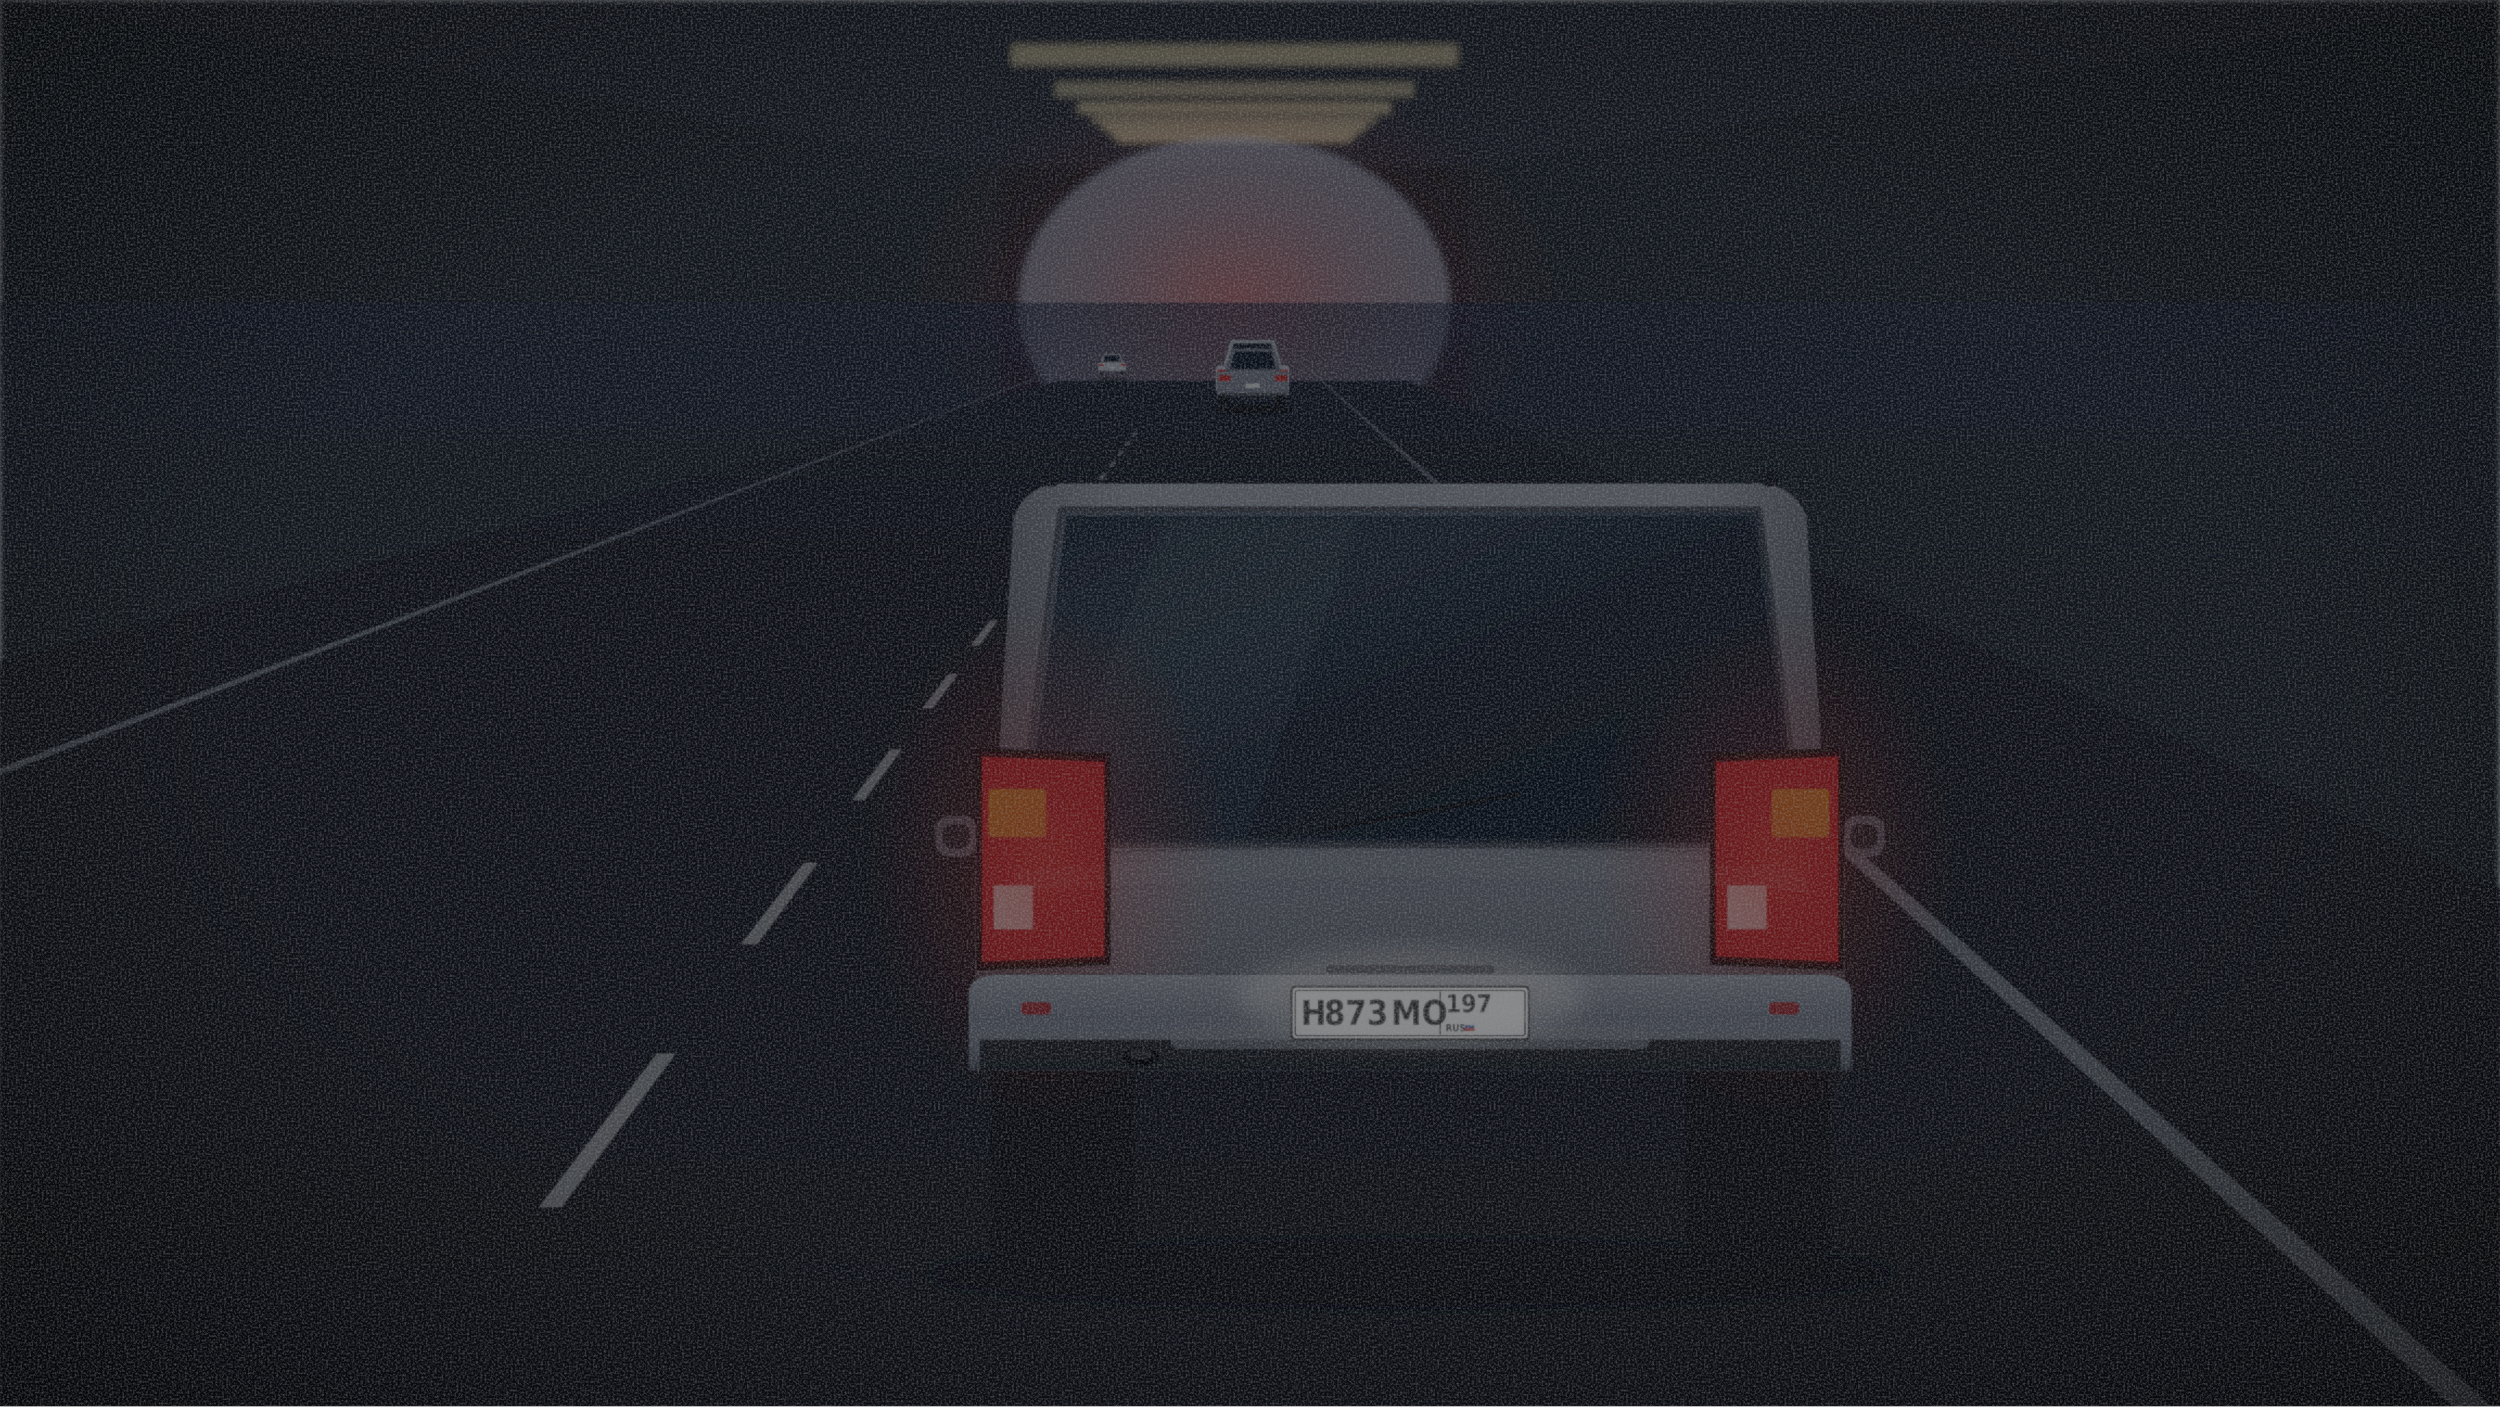
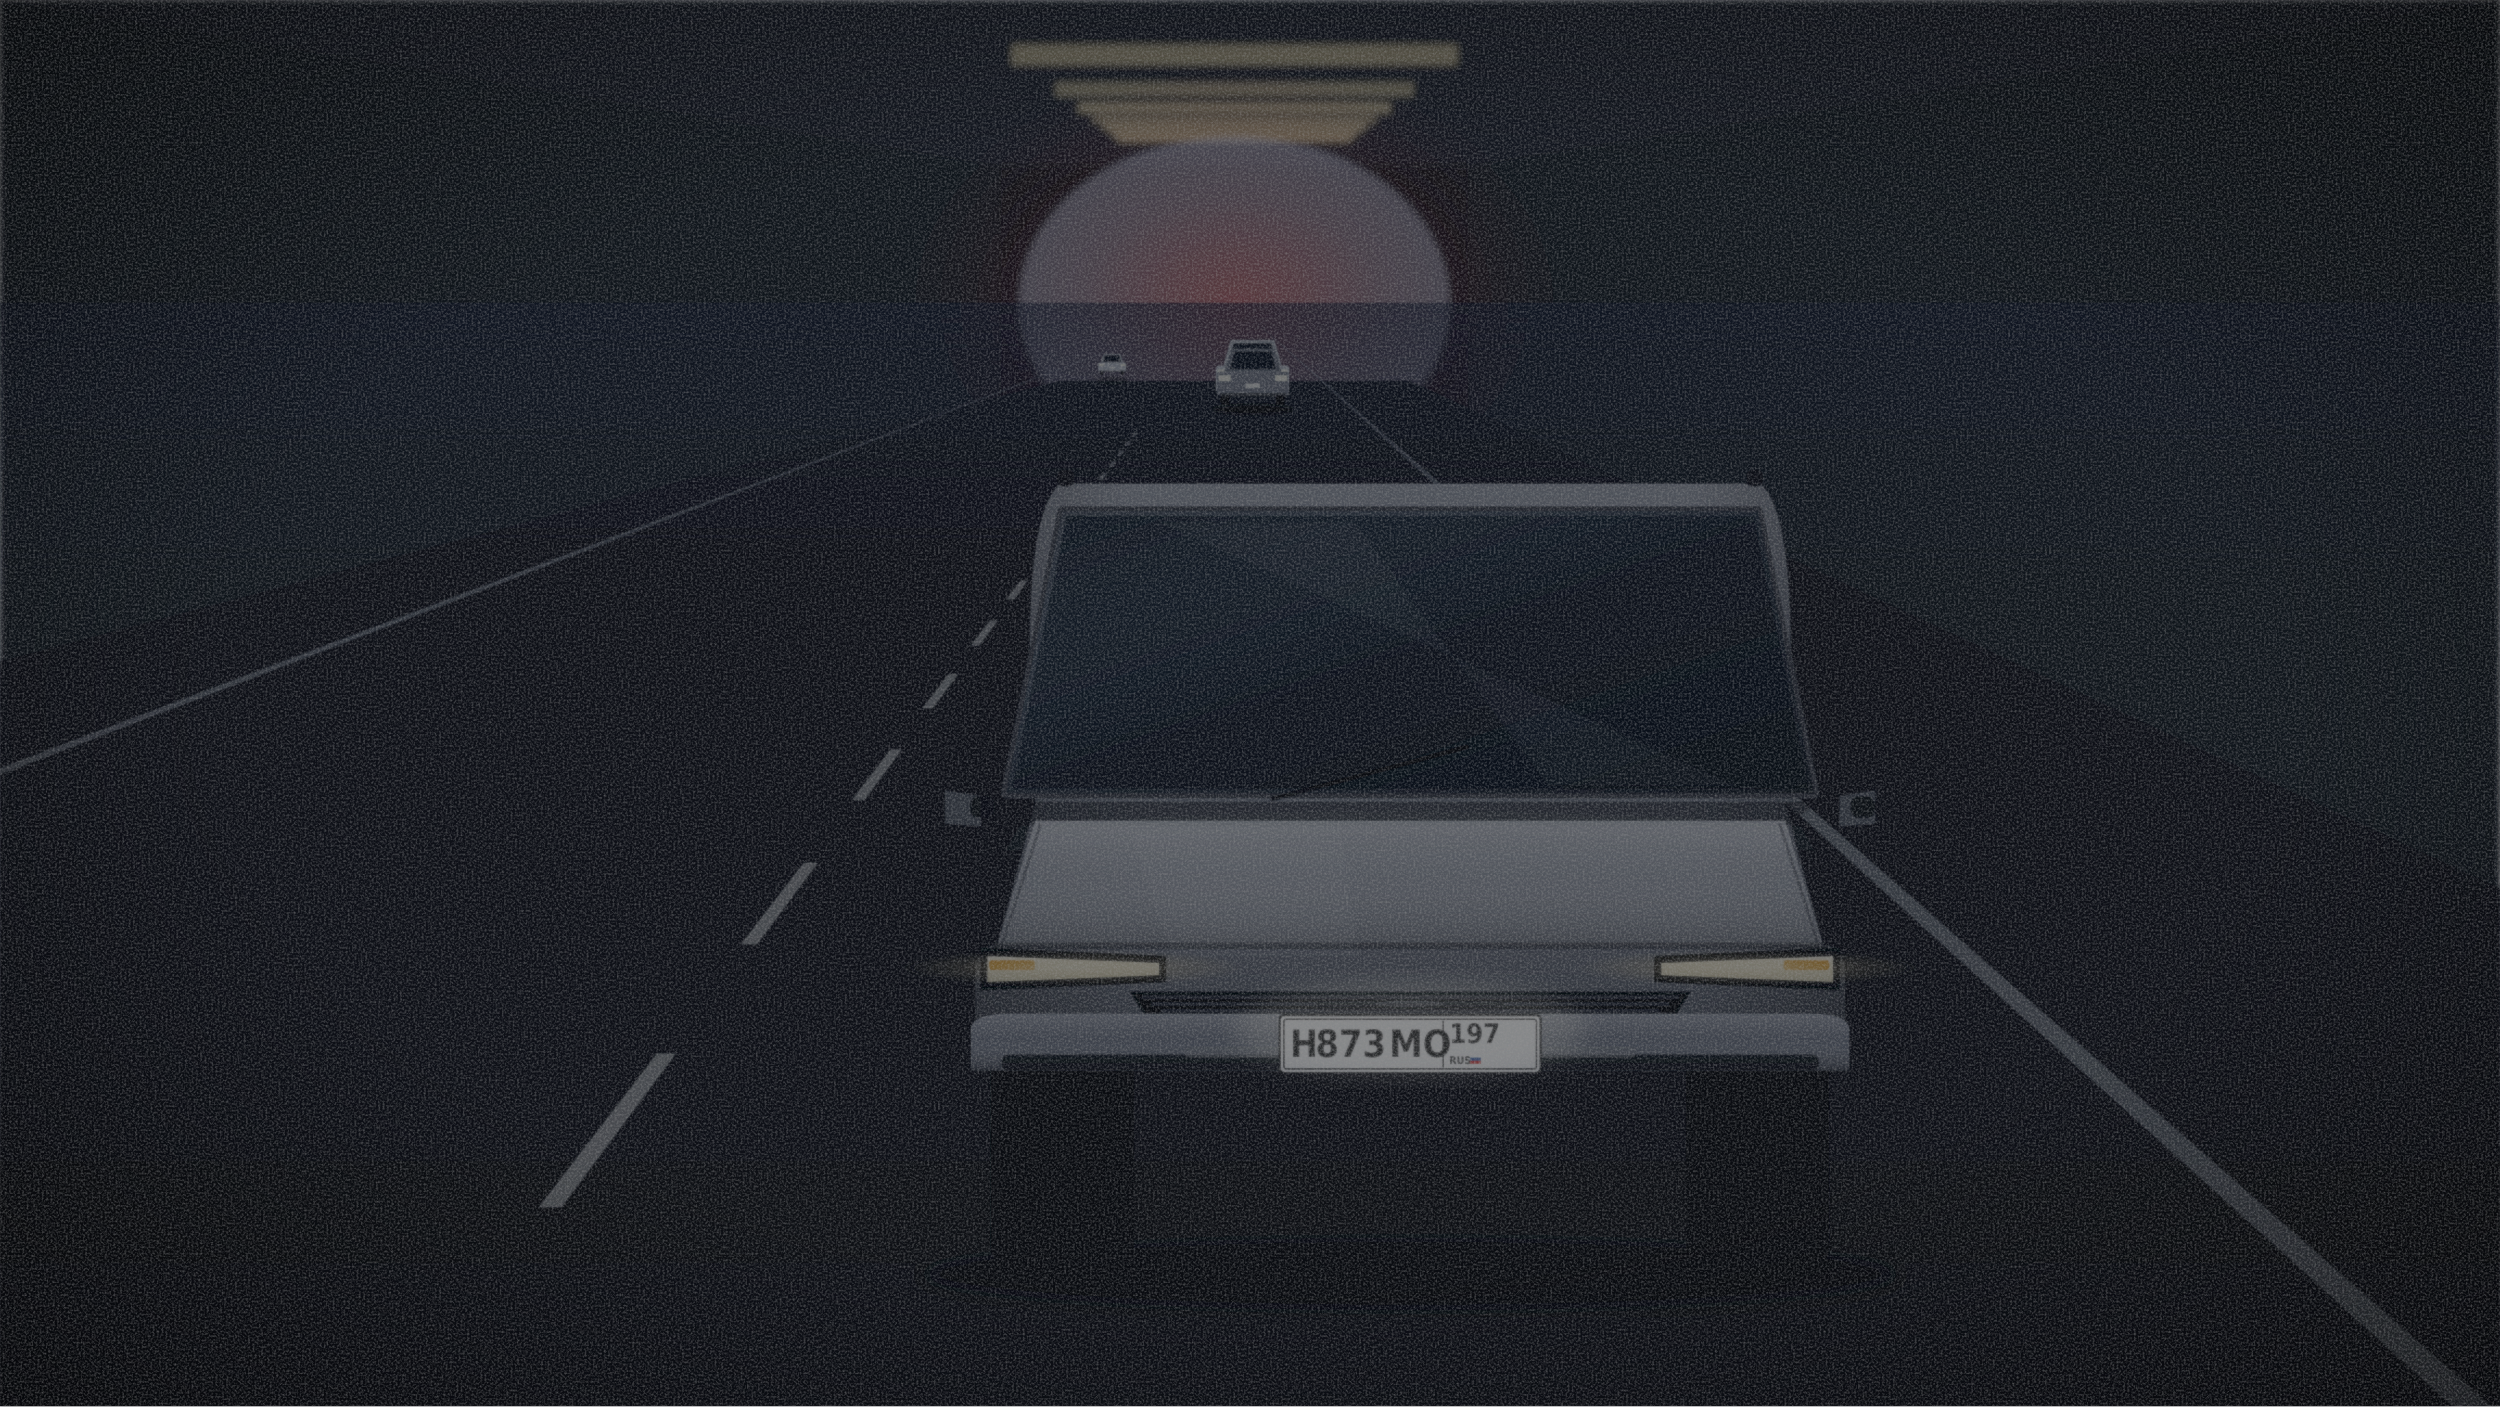
<svg xmlns="http://www.w3.org/2000/svg" viewBox="0 0 1280 720" width="1280" height="720" preserveAspectRatio="xMidYMid slice">
  <defs>
    <linearGradient id="gSky" x1="0" y1="0" x2="0" y2="1">
      <stop offset="0" stop-color="#05070d" />
      <stop offset="1" stop-color="#1a2238" />
    </linearGradient>
    <linearGradient id="gBodyV" x1="0" y1="0" x2="0" y2="1">
      <stop offset="0" stop-color="#fff" stop-opacity=".30" />
      <stop offset=".45" stop-color="#fff" stop-opacity=".02" />
      <stop offset="1" stop-color="#000" stop-opacity=".38" />
    </linearGradient>
    <linearGradient id="gBodyH" x1="0" y1="0" x2="1" y2="0">
      <stop offset="0" stop-color="#000" stop-opacity=".32" />
      <stop offset=".18" stop-color="#000" stop-opacity="0" />
      <stop offset=".82" stop-color="#000" stop-opacity="0" />
      <stop offset="1" stop-color="#000" stop-opacity=".32" />
    </linearGradient>
    <linearGradient id="gGlass" x1="0" y1="0" x2="1" y2="1">
      <stop offset="0" stop-color="#8fb3d4" stop-opacity="0.08" />
      <stop offset=".5" stop-color="#1a2735" stop-opacity=".55" />
      <stop offset="1" stop-color="#0b1119" stop-opacity=".75" />
    </linearGradient>
    <radialGradient id="gGlow">
      <stop offset="0" stop-color="#ff4a3a" stop-opacity=".95" />
      <stop offset=".45" stop-color="#ff3a2a" stop-opacity=".35" />
      <stop offset="1" stop-color="#ff2a1a" stop-opacity="0" />
    </radialGradient>
+     <radialGradient id="gGlowW">
+       <stop offset="0" stop-color="#fff6d8" stop-opacity=".95" />
+       <stop offset=".5" stop-color="#ffe9b0" stop-opacity=".35" />
+       <stop offset="1" stop-color="#ffe4a0" stop-opacity="0" />
+     </radialGradient>
+     <linearGradient id="gLamp" x1="0" y1="0" x2="0" y2="1">
+       <stop offset="0" stop-color="#fffdf2" />
+       <stop offset=".45" stop-color="#f4f0dc" />
+       <stop offset="1" stop-color="#d9d3b8" />
+     </linearGradient>
+     <linearGradient id="gHood" x1="0" y1="0" x2="0" y2="1">
+       <stop offset="0" stop-color="#fff" stop-opacity=".34" />
+       <stop offset=".45" stop-color="#fff" stop-opacity=".04" />
+       <stop offset="1" stop-color="#000" stop-opacity=".22" />
+     </linearGradient>
    <linearGradient id="gRoadFade" x1="0" y1="0" x2="0" y2="1">
      <stop offset="0" stop-color="#1a2238" stop-opacity="0.6" />
      <stop offset=".25" stop-color="#1a2238" stop-opacity="0.1" />
      <stop offset="1" stop-color="#000" stop-opacity="0" />
    </linearGradient>
    <linearGradient id="gWet" x1="0" y1="0" x2="0" y2="1">
      <stop offset="0" stop-color="#cfd8e6" stop-opacity=".0" />
      <stop offset=".5" stop-color="#cfd8e6" stop-opacity=".22" />
      <stop offset="1" stop-color="#cfd8e6" stop-opacity=".05" />
    </linearGradient>
    <linearGradient id="gFog" x1="0" y1="0" x2="0" y2="1">
      <stop offset="0" stop-color="#d7dadd" stop-opacity=".75" />
      <stop offset=".6" stop-color="#d7dadd" stop-opacity=".42" />
      <stop offset="1" stop-color="#d7dadd" stop-opacity=".18" />
    </linearGradient>
    <radialGradient id="gVig" cx=".5" cy=".5" r=".75">
      <stop offset=".55" stop-color="#000" stop-opacity="0" />
      <stop offset="1" stop-color="#000" stop-opacity="0.62" />
    </radialGradient>
    <filter id="fBlur6">
      <feGaussianBlur stdDeviation="6" />
    </filter>
    <filter id="fBlur2" filterUnits="userSpaceOnUse" x="0" y="0" width="1280" height="720">
      <feGaussianBlur stdDeviation="1.6" />
    </filter>
    <filter id="fSoft" filterUnits="userSpaceOnUse" x="0" y="0" width="1280" height="720">
      <feGaussianBlur stdDeviation="0.55" />
    </filter>
    <filter id="fNoise" x="0" y="0" width="100%" height="100%">
      <feTurbulence type="fractalNoise" baseFrequency="0.9" numOctaves="2" seed="784" />
      <feColorMatrix type="matrix" values="0 0 0 0 0.5 0 0 0 0 0.5 0 0 0 0 0.5 1.6 0 0 0 -0.62" />
    </filter>
  </defs>
  <g filter="url(#fSoft)">
    <g filter="url(#fBlur2)">
      <rect x="0" y="0" width="1280" height="720" fill="#171a1f" />
      <polygon points="0,0 1280,0 752,85 512,85" fill="#23272e" />
      <polygon points="0,0 512,85 512,215 0,720" fill="#1c2026" />
      <polygon points="1280,0 752,85 752,215 1280,720" fill="#1c2026" />
      <rect x="458.6" y="-28.3" width="346.8" height="18.7" fill="#ffe9b0" opacity="0.6" />
      <rect x="518.1" y="23" width="227.9" height="10.2" fill="#ffe9b0" opacity="0.7" />
      <rect x="540.5" y="42.3" width="183.1" height="7" fill="#ffe9b0" opacity="0.6" />
      <rect x="552.2" y="52.4" width="159.5" height="5.4" fill="#ffe9b0" opacity="0.7" />
      <rect x="559.5" y="58.7" width="145" height="4.3" fill="#ffe9b0" opacity="0.6" />
      <rect x="564.4" y="62.9" width="135.2" height="3.6" fill="#ffe9b0" opacity="0.7" />
      <rect x="568" y="66" width="128.1" height="3.1" fill="#ffe9b0" opacity="0.6" />
      <rect x="570.6" y="68.3" width="122.7" height="3" fill="#ffe9b0" opacity="0.7" />
      <rect x="572.7" y="70.1" width="118.5" height="3" fill="#ffe9b0" opacity="0.6" />
      <ellipse cx="632" cy="155" rx="110" ry="85" fill="#cfe8ff" opacity="0.55" />
      <ellipse cx="632" cy="155" rx="170" ry="120" fill="url(#gGlow)" opacity=".5" />
    </g>
    <polygon points="542,195 722,195 1849.2,720 -1440,720" fill="#14161a" />
    <polygon points="542,195 722,195 1280,720 0,720" fill="#14161a" />
    <polygon points="616.1,161 616.3,161 -846.4,720 -866.4,720" fill="#bdc2c8" opacity="0.55" />
    <polygon points="638.6,161 638.8,161 1275.6,720 1255.6,720" fill="#bdc2c8" opacity="0.55" />
    <polygon points="336.5,539.4 346,539.4 287.4,618.1 275.9,618.1" fill="#f2f2ee" opacity="0.6" />
    <polygon points="411.5,441.8 418.6,441.8 387.6,483.5 379.4,483.5" fill="#f2f2ee" opacity="0.6" />
    <polygon points="456.1,383.7 461.8,383.7 442.6,409.5 436.3,409.5" fill="#f2f2ee" opacity="0.6" />
    <polygon points="485.7,345.2 490.5,345.2 477.4,362.7 472.3,362.7" fill="#f2f2ee" opacity="0.6" />
    <polygon points="506.8,317.8 510.8,317.8 501.4,330.5 497.1,330.5" fill="#f2f2ee" opacity="0.6" />
    <polygon points="522.6,297.3 526.1,297.3 519,306.9 515.2,306.9" fill="#f2f2ee" opacity="0.6" />
    <polygon points="534.8,281.4 538,281.4 532.4,288.9 529.1,288.9" fill="#f2f2ee" opacity="0.6" />
    <polygon points="544.6,268.7 547.4,268.7 542.9,274.7 540,274.7" fill="#f2f2ee" opacity="0.6" />
    <polygon points="552.6,258.3 555.1,258.3 551.5,263.2 548.8,263.2" fill="#f2f2ee" opacity="0.6" />
    <polygon points="559.2,249.6 561.6,249.6 558.5,253.8 556.1,253.8" fill="#f2f2ee" opacity="0.6" />
    <polygon points="564.9,242.3 567,242.3 564.4,245.8 562.2,245.8" fill="#f2f2ee" opacity="0.6" />
    <polygon points="569.7,236.1 571.7,236.1 569.4,239.1 567.4,239.1" fill="#f2f2ee" opacity="0.6" />
    <polygon points="573.8,230.6 575.7,230.6 573.8,233.3 571.8,233.3" fill="#f2f2ee" opacity="0.6" />
    <polygon points="577.5,225.9 579.3,225.9 577.5,228.2 575.7,228.2" fill="#f2f2ee" opacity="0.6" />
    <polygon points="580.7,221.7 582.4,221.7 580.9,223.7 579.2,223.7" fill="#f2f2ee" opacity="0.6" />
    <rect x="0" y="155" width="1280" height="565" fill="url(#gRoadFade)" />
    <g transform="translate(641.3 206)">
      <ellipse cx="0" cy="3" rx="20.9" ry="2.6" fill="#000" opacity=".33" />
      <rect x="-18.7" y="-18.8" width="37.4" height="13.4" rx="1.4" fill="#b9bdc4" />
      <path d="M -14.9 -18.8 L -11.2 -31.9 L 11.2 -31.9 L 14.9 -18.8 Z" fill="#aaaeb4" />
      <path d="M -12 -20.2 L -9.7 -30.2 L 9.7 -30.2 L 12 -20.2 Z" fill="#0f1620" />
-       <rect x="-17.9" y="-16.8" width="6.4" height="3.4" fill="#c4261f" />
-       <rect x="11.6" y="-16.8" width="6.4" height="3.4" fill="#c4261f" />
+       <rect x="-17.9" y="-16.8" width="6.4" height="3.4" fill="#f2f0e2" opacity=".95" />
+       <rect x="11.6" y="-16.8" width="6.4" height="3.4" fill="#f2f0e2" opacity=".95" />
      <rect x="-17.2" y="-6.7" width="34.4" height="2" fill="#66686c" />
      <rect x="-3.7" y="-12.1" width="7.5" height="2.4" fill="#e9e9e4" />
      <rect x="-16.4" y="-5.4" width="4.5" height="5.4" fill="#0d0d0d" />
      <rect x="12" y="-5.4" width="4.5" height="5.4" fill="#0d0d0d" />
    </g>
    <g transform="translate(569.4 191.9)">
      <ellipse cx="0" cy="3" rx="7.9" ry="2.2" fill="#000" opacity=".33" />
      <rect x="-7.1" y="-6.2" width="14.2" height="4.5" rx="0.6" fill="#b9bdc4" />
      <path d="M -5.7 -6.2 L -4.3 -10.6 L 4.3 -10.6 L 5.7 -6.2 Z" fill="#aaaeb4" />
      <path d="M -4.5 -6.7 L -3.7 -10 L 3.7 -10 L 4.5 -6.7 Z" fill="#0f1620" />
-       <rect x="-6.8" y="-5.6" width="2.4" height="1.1" fill="#c4261f" />
-       <rect x="4.4" y="-5.6" width="2.4" height="1.1" fill="#c4261f" />
+       <rect x="-6.8" y="-5.6" width="2.4" height="1.1" fill="#f2f0e2" opacity=".95" />
+       <rect x="4.4" y="-5.6" width="2.4" height="1.1" fill="#f2f0e2" opacity=".95" />
      <rect x="-6.5" y="-2.2" width="13" height="0.7" fill="#66686c" />
      <rect x="-1.4" y="-4" width="2.8" height="0.8" fill="#e9e9e4" />
      <rect x="-6.2" y="-1.8" width="1.7" height="1.8" fill="#0d0d0d" />
      <rect x="4.5" y="-1.8" width="1.7" height="1.8" fill="#0d0d0d" />
    </g>
    <g transform="translate(641.5 207.3)">
      <ellipse cx="0" cy="3" rx="20.6" ry="2.6" fill="#000" opacity=".33" />
      <rect x="-18.4" y="-17" width="36.7" height="12.1" rx="1.5" fill="#7b808a" />
      <path d="M -14.7 -17 L -11 -28.8 L 11 -28.8 L 14.7 -17 Z" fill="#71767f" />
      <path d="M -11.7 -18.2 L -9.5 -27.3 L 9.5 -27.3 L 11.7 -18.2 Z" fill="#0f1620" />
-       <rect x="-17.6" y="-15.2" width="6.2" height="3" fill="#c4261f" />
-       <rect x="11.4" y="-15.2" width="6.2" height="3" fill="#c4261f" />
+       <rect x="-17.6" y="-15.2" width="6.2" height="3" fill="#f2f0e2" opacity=".95" />
+       <rect x="11.4" y="-15.2" width="6.2" height="3" fill="#f2f0e2" opacity=".95" />
      <rect x="-16.9" y="-6.1" width="33.8" height="1.8" fill="#44464c" />
      <rect x="-3.7" y="-10.9" width="7.3" height="2.1" fill="#e9e9e4" />
      <rect x="-16.2" y="-4.9" width="4.4" height="4.9" fill="#0d0d0d" />
      <rect x="11.7" y="-4.9" width="4.4" height="4.9" fill="#0d0d0d" />
    </g>
    <g transform="translate(722 648.1) scale(0.7)">
      <ellipse cx="0" cy="6" rx="356.2" ry="26" fill="#000" opacity="0.45" filter="url(#fBlur6)" />
      <rect x="-306.9" y="-165" width="104.9" height="165" rx="14" fill="#0d0d0d" />
      <rect x="-300.9" y="-159" width="92.9" height="10" rx="5" fill="#242424" opacity=".7" />
      <rect x="201.9" y="-165" width="104.9" height="165" rx="14" fill="#0d0d0d" />
      <rect x="207.9" y="-159" width="92.9" height="10" rx="5" fill="#242424" opacity=".7" />
-       <path d="M -318 -143 L -318 -283.2 Q -318 -303.2 -304 -321.2 L -289.8 -548 Q -279.8 -572 -253.8 -572 L 253.8 -572 Q 279.8 -572 289.8 -548 L 304 -321.2 Q 318 -303.2 318 -283.2 L 318 -143 Z" fill="#7B808A" />
-       <path d="M -318 -143 L -318 -283.2 Q -318 -303.2 -304 -321.2 L -289.8 -548 Q -279.8 -572 -253.8 -572 L 253.8 -572 Q 279.8 -572 289.8 -548 L 304 -321.2 Q 318 -303.2 318 -283.2 L 318 -143 Z" fill="url(#gBodyV)" />
-       <path d="M -318 -143 L -318 -283.2 Q -318 -303.2 -304 -321.2 L -289.8 -548 Q -279.8 -572 -253.8 -572 L 253.8 -572 Q 279.8 -572 289.8 -548 L 304 -321.2 Q 318 -303.2 318 -283.2 L 318 -143 Z" fill="url(#gBodyH)" />
-       <path d="M -286.2 -309.2 L -254.4 -552 L 254.4 -552 L 286.2 -309.2 Z" fill="#0c1218" stroke="#474a50" stroke-width="7" stroke-linejoin="round" />
-       <path d="M -286.2 -309.2 L -254.4 -552 L 254.4 -552 L 286.2 -309.2 Z" fill="url(#gGlass)" />
-       <path d="M -178.1 -546 L -38.2 -546 L -120.2 -313.2 L -271.9 -313.2 Z" fill="#fff" opacity="0.05" />
-       <path d="M -63 -319.2 L 80.1 -345.2" stroke="#05080b" stroke-width="3.2" stroke-linecap="round" opacity=".75" />
-       <rect x="-347" y="-329.2" width="30" height="30" rx="10" fill="#5c6068" />
-       <rect x="-342" y="-323.2" width="20" height="18" rx="7" fill="#0b0e12" opacity=".8" />
-       <rect x="317" y="-329.2" width="30" height="30" rx="10" fill="#5c6068" />
-       <rect x="322" y="-323.2" width="20" height="18" rx="7" fill="#0b0e12" opacity=".8" />
-       <path d="M -305.3 -299.2 Q 0 -313.2 305.3 -299.2 L 314.8 -212.8 L -314.8 -212.8 Z" fill="none" stroke="#474a50" stroke-width="2" opacity=".55" />
-       <rect x="-269" y="-582" width="12" height="12" rx="4" fill="#15171a" />
-       <rect x="257" y="-582" width="12" height="12" rx="4" fill="#15171a" />
-       <path d="M -316 -377.5 L -220.6 -373.5 L -220.6 -221.4 L -316 -217.4 Z" fill="#2a0707" stroke="#0a0a0a" stroke-width="3" stroke-linejoin="round" />
-       <path d="M -313 -372.5 L -223.6 -368.5 L -223.6 -226.4 L -313 -222.4 Z" fill="#e0201f" opacity="0.9" stroke-linejoin="round" />
-       <rect x="-308.4" y="-348.7" width="42" height="35.2" rx="3" fill="#e69a1a" opacity=".9" />
-       <rect x="-304.6" y="-278.2" width="28.6" height="32" fill="#f4f4ee" opacity=".85" />
-       <ellipse cx="-268.3" cy="-297.4" rx="133.6" ry="192.1" fill="url(#gGlow)" opacity="0.55" />
-       <path d="M 316 -377.5 L 220.6 -373.5 L 220.6 -221.4 L 316 -217.4 Z" fill="#2a0707" stroke="#0a0a0a" stroke-width="3" stroke-linejoin="round" />
-       <path d="M 313 -372.5 L 223.6 -368.5 L 223.6 -226.4 L 313 -222.4 Z" fill="#e0201f" opacity="0.9" stroke-linejoin="round" />
-       <rect x="264.5" y="-348.7" width="42" height="35.2" rx="3" fill="#e69a1a" opacity=".9" />
-       <rect x="232" y="-278.2" width="28.6" height="32" fill="#f4f4ee" opacity=".85" />
-       <ellipse cx="268.3" cy="-297.4" rx="133.6" ry="192.1" fill="url(#gGlow)" opacity="0.55" />
-       <path d="M -322.8 -143 L -322.8 -198.8 Q -322.8 -212.8 -298.9 -212.8 L 298.9 -212.8 Q 322.8 -212.8 322.8 -198.8 L 322.8 -143 Z" fill="#7B808A" />
-       <path d="M -322.8 -143 L -322.8 -198.8 Q -322.8 -212.8 -298.9 -212.8 L 298.9 -212.8 Q 322.8 -212.8 322.8 -198.8 L 322.8 -143 Z" fill="url(#gBodyV)" />
-       <path d="M -314.8 -143 L -314.8 -165.4 L 314.8 -165.4 L 314.8 -143 Z" fill="#17181b" opacity=".88" />
-       <rect x="-174.9" y="-174.3" width="349.8" height="15.7" rx="6" fill="#8a8d92" opacity=".7" />
-       <rect x="-284.5" y="-192.8" width="22" height="9" rx="3" fill="#b3201f" opacity=".85" />
-       <rect x="262.5" y="-192.8" width="22" height="9" rx="3" fill="#b3201f" opacity=".85" />
-       <ellipse cx="-197.2" cy="-153" rx="13" ry="7" fill="#050505" />
-       <ellipse cx="-197.2" cy="-155" rx="9" ry="4" fill="#5b5b5b" opacity=".5" />
-       <g transform="translate(0 -184.9)">
+       <path d="M -318 -143 L -318 -208.5 Q -318 -234.5 -302 -234.5 L -274.2 -337.5 Q -287.8 -546 -255.8 -572 L 255.8 -572 Q 287.8 -546 274.2 -337.5 L 302 -234.5 Q 318 -234.5 318 -208.5 L 318 -143 Z" fill="#7B808A" />
+       <path d="M -318 -143 L -318 -208.5 Q -318 -234.5 -302 -234.5 L -274.2 -337.5 Q -287.8 -546 -255.8 -572 L 255.8 -572 Q 287.8 -546 274.2 -337.5 L 302 -234.5 Q 318 -234.5 318 -208.5 L 318 -143 Z" fill="url(#gBodyV)" />
+       <path d="M -318 -143 L -318 -208.5 Q -318 -234.5 -302 -234.5 L -274.2 -337.5 Q -287.8 -546 -255.8 -572 L 255.8 -572 Q 287.8 -546 274.2 -337.5 L 302 -234.5 Q 318 -234.5 318 -208.5 L 318 -143 Z" fill="url(#gBodyH)" />
+       <path d="M -295.7 -345.5 L -254.4 -552 L 254.4 -552 L 295.7 -345.5 Z" fill="#0c1218" stroke="#474a50" stroke-width="7" stroke-linejoin="round" />
+       <path d="M -295.7 -345.5 L -254.4 -552 L 254.4 -552 L 295.7 -345.5 Z" fill="url(#gGlass)" />
+       <path d="M -183.2 -544 L -40.7 -544 L 100.6 -351.5 L 236.6 -351.5 Z" fill="#fff" opacity="0.06" />
+       <path d="M -100.6 -341.5 L 41.4 -379.5" stroke="#05080b" stroke-width="3.4" stroke-linecap="round" opacity=".8" />
+       <path d="M -299.7 -339.5 L 299.7 -339.5 L 274.2 -321.5 L -274.2 -321.5 Z" fill="#14161a" opacity=".55" />
+       <path d="M -274.2 -325.5 L -302 -234.5 L 302 -234.5 L 274.2 -325.5 Z" fill="#adb0b6" opacity=".85" />
+       <path d="M -274.2 -325.5 L -302 -234.5 L 302 -234.5 L 274.2 -325.5 Z" fill="url(#gHood)" />
+       <path d="M -206.1 -321.5 L -174.9 -226.5 L -38.2 -226.5 L -51.5 -321.5 Z" fill="#fff" opacity="0.07" />
+       <line x1="-300" y1="-230.5" x2="-270.2" y2="-323.5" stroke="#474a50" stroke-width="2.2" opacity=".5" />
+       <line x1="300" y1="-230.5" x2="270.2" y2="-323.5" stroke="#474a50" stroke-width="2.2" opacity=".5" />
+       <rect x="-305.3" y="-236.5" width="610.6" height="5" rx="2" fill="#000" opacity=".28" />
+       <path d="M -314 -343.5 L -340 -347.5 L -340 -323.5 L -314 -321.5 Z" fill="#5c6068" />
+       <rect x="-322" y="-343.5" width="18" height="16" rx="6" fill="#0b0e12" opacity=".85" />
+       <path d="M 314 -343.5 L 340 -347.5 L 340 -323.5 L 314 -321.5 Z" fill="#5c6068" />
+       <rect x="322" y="-343.5" width="18" height="16" rx="6" fill="#0b0e12" opacity=".85" />
+       <rect x="-257.9" y="-582" width="12" height="12" rx="4" fill="#15171a" />
+       <rect x="245.9" y="-582" width="12" height="12" rx="4" fill="#15171a" />
+       <path d="M -313.2 -231.5 L -179.7 -225.5 L -179.7 -208.6 L -313.2 -202.6 Z" fill="#0e1014" stroke="#05070a" stroke-width="2.5" stroke-linejoin="round" />
+       <path d="M -309.2 -226.5 L -183.7 -221.5 L -183.7 -212.6 L -309.2 -207.6 Z" fill="url(#gLamp)" opacity="1" stroke-linejoin="round" />
+       <rect x="-307.9" y="-223.5" width="33.4" height="7.2" rx="2" fill="#e69a1a" opacity=".92" />
+       <ellipse cx="-246.4" cy="-218" rx="126.9" ry="13.8" fill="url(#gGlowW)" opacity=".85" />
+       <path d="M 313.2 -231.5 L 179.7 -225.5 L 179.7 -208.6 L 313.2 -202.6 Z" fill="#0e1014" stroke="#05070a" stroke-width="2.5" stroke-linejoin="round" />
+       <path d="M 309.2 -226.5 L 183.7 -221.5 L 183.7 -212.6 L 309.2 -207.6 Z" fill="url(#gLamp)" opacity="1" stroke-linejoin="round" />
+       <rect x="273.2" y="-223.5" width="33.4" height="7.2" rx="2" fill="#e69a1a" opacity=".92" />
+       <ellipse cx="246.5" cy="-218" rx="126.9" ry="13.8" fill="url(#gGlowW)" opacity=".85" />
+       <path d="M -203.5 -199.6 L 203.5 -199.6 L 193.3 -183.4 L -193.3 -183.4 Z" fill="#0b0d11" stroke="#05070a" stroke-width="2" />
+       <line x1="-196.4" y1="-196.5" x2="196.4" y2="-196.5" stroke="#454b55" stroke-width="2.4" opacity=".75" />
+       <line x1="-189.3" y1="-191.5" x2="189.3" y2="-191.5" stroke="#454b55" stroke-width="2.4" opacity=".75" />
+       <line x1="-182.2" y1="-186.4" x2="182.2" y2="-186.4" stroke="#454b55" stroke-width="2.4" opacity=".75" />
+       <ellipse cx="0" cy="-191.5" rx="26.5" ry="2.3" fill="#9aa3ae" opacity=".5" />
+       <path d="M -321.2 -143 L -321.2 -172.4 Q -321.2 -184.4 -292.6 -184.4 L 292.6 -184.4 Q 321.2 -184.4 321.2 -172.4 L 321.2 -143 Z" fill="#7B808A" />
+       <path d="M -321.2 -143 L -321.2 -172.4 Q -321.2 -184.4 -292.6 -184.4 L 292.6 -184.4 Q 321.2 -184.4 321.2 -172.4 L 321.2 -143 Z" fill="url(#gBodyV)" />
+       <rect x="-298.9" y="-154.5" width="597.8" height="11.5" rx="5" fill="#15171b" opacity=".9" />
+       <rect x="-165.4" y="-160.3" width="330.7" height="8.1" rx="6" fill="#8a8d92" opacity=".65" />
+       <g transform="translate(0 -162.2) scale(1.1)">
        <g>
          <rect x="-87.5" y="-20" width="175" height="40" rx="3.5" fill="#1b1b1b" />
          <rect x="-86" y="-18.5" width="172" height="37" rx="2.6" fill="#ffffff" />
          <rect x="-84" y="-16.5" width="168" height="33" rx="1.6" fill="none" stroke="#0a0a0a" stroke-width="0.9" />
          <text x="-80" y="8.6" font-size="25" font-family="'Arial Narrow','Liberation Sans Narrow','DejaVu Sans Condensed',Arial,sans-serif" font-weight="700" fill="#0a0a0a" textLength="14.5" lengthAdjust="spacingAndGlyphs">Н</text>
          <text x="-63" y="8.6" font-size="25" font-family="'Arial Narrow','Liberation Sans Narrow','DejaVu Sans Condensed',Arial,sans-serif" font-weight="700" fill="#0a0a0a" textLength="46" lengthAdjust="spacingAndGlyphs">873</text>
          <text x="-14" y="8.6" font-size="25" font-family="'Arial Narrow','Liberation Sans Narrow','DejaVu Sans Condensed',Arial,sans-serif" font-weight="700" fill="#0a0a0a" textLength="31" lengthAdjust="spacingAndGlyphs">МО</text>
          <line x1="22" y1="-15.5" x2="22" y2="15.5" stroke="#0a0a0a" stroke-width="0.9" />
          <text x="26" y="-0.6" font-size="18" font-family="'Arial Narrow','Liberation Sans Narrow','DejaVu Sans Condensed',Arial,sans-serif" font-weight="700" fill="#0a0a0a" textLength="28" lengthAdjust="spacingAndGlyphs">197</text>
          <text x="26" y="13.3" font-size="7" font-family="'Arial Narrow','Liberation Sans Narrow','DejaVu Sans Condensed',Arial,sans-serif" font-weight="700" fill="#0a0a0a" textLength="12" lengthAdjust="spacingAndGlyphs">RUS</text>
          <rect x="40" y="6.9" width="7" height="2.1" fill="#fff" />
          <rect x="40" y="9" width="7" height="2.1" fill="#1c57a5" />
          <rect x="40" y="11.1" width="7" height="2.1" fill="#d52b1e" />
          <rect x="-86" y="-18.5" width="172" height="14.1" rx="2.6" fill="#fff" opacity="0" />
        </g>
      </g>
-       <rect x="-62" y="-219.9" width="124" height="6" rx="3" fill="#0e0e10" opacity=".5" />
-       <path d="M -286.2 -289.2 Q 0 -311.2 286.2 -289.2 L 292.6 -273.2 Q 0 -295.2 -292.6 -273.2 Z" fill="#fff" opacity="0.05" />
+       <rect x="-69.4" y="-192.8" width="138.7" height="6.3" rx="3" fill="#0e0e10" opacity=".45" />
+       <path d="M -286.2 -321.5 Q 0 -343.5 286.2 -321.5 L 295.7 -303.5 Q 0 -327.5 -295.7 -303.5 Z" fill="#fff" opacity="0.05" />
    </g>
  </g>
  <rect width="1280" height="720" fill="#0a1020" opacity=".42" />
-   <ellipse cx="722" cy="510.1" rx="89.6" ry="25.4" fill="#fffbe8" opacity=".16" filter="url(#fBlur6)" />
+   <ellipse cx="722" cy="527" rx="89.6" ry="25.4" fill="#fffbe8" opacity=".16" filter="url(#fBlur6)" />
  <rect width="1280" height="720" fill="url(#gVig)" />
  <rect width="1280" height="720" filter="url(#fNoise)" opacity="0.55" />
  <rect width="1280" height="720" fill="#000" opacity="0.2" />
</svg>
